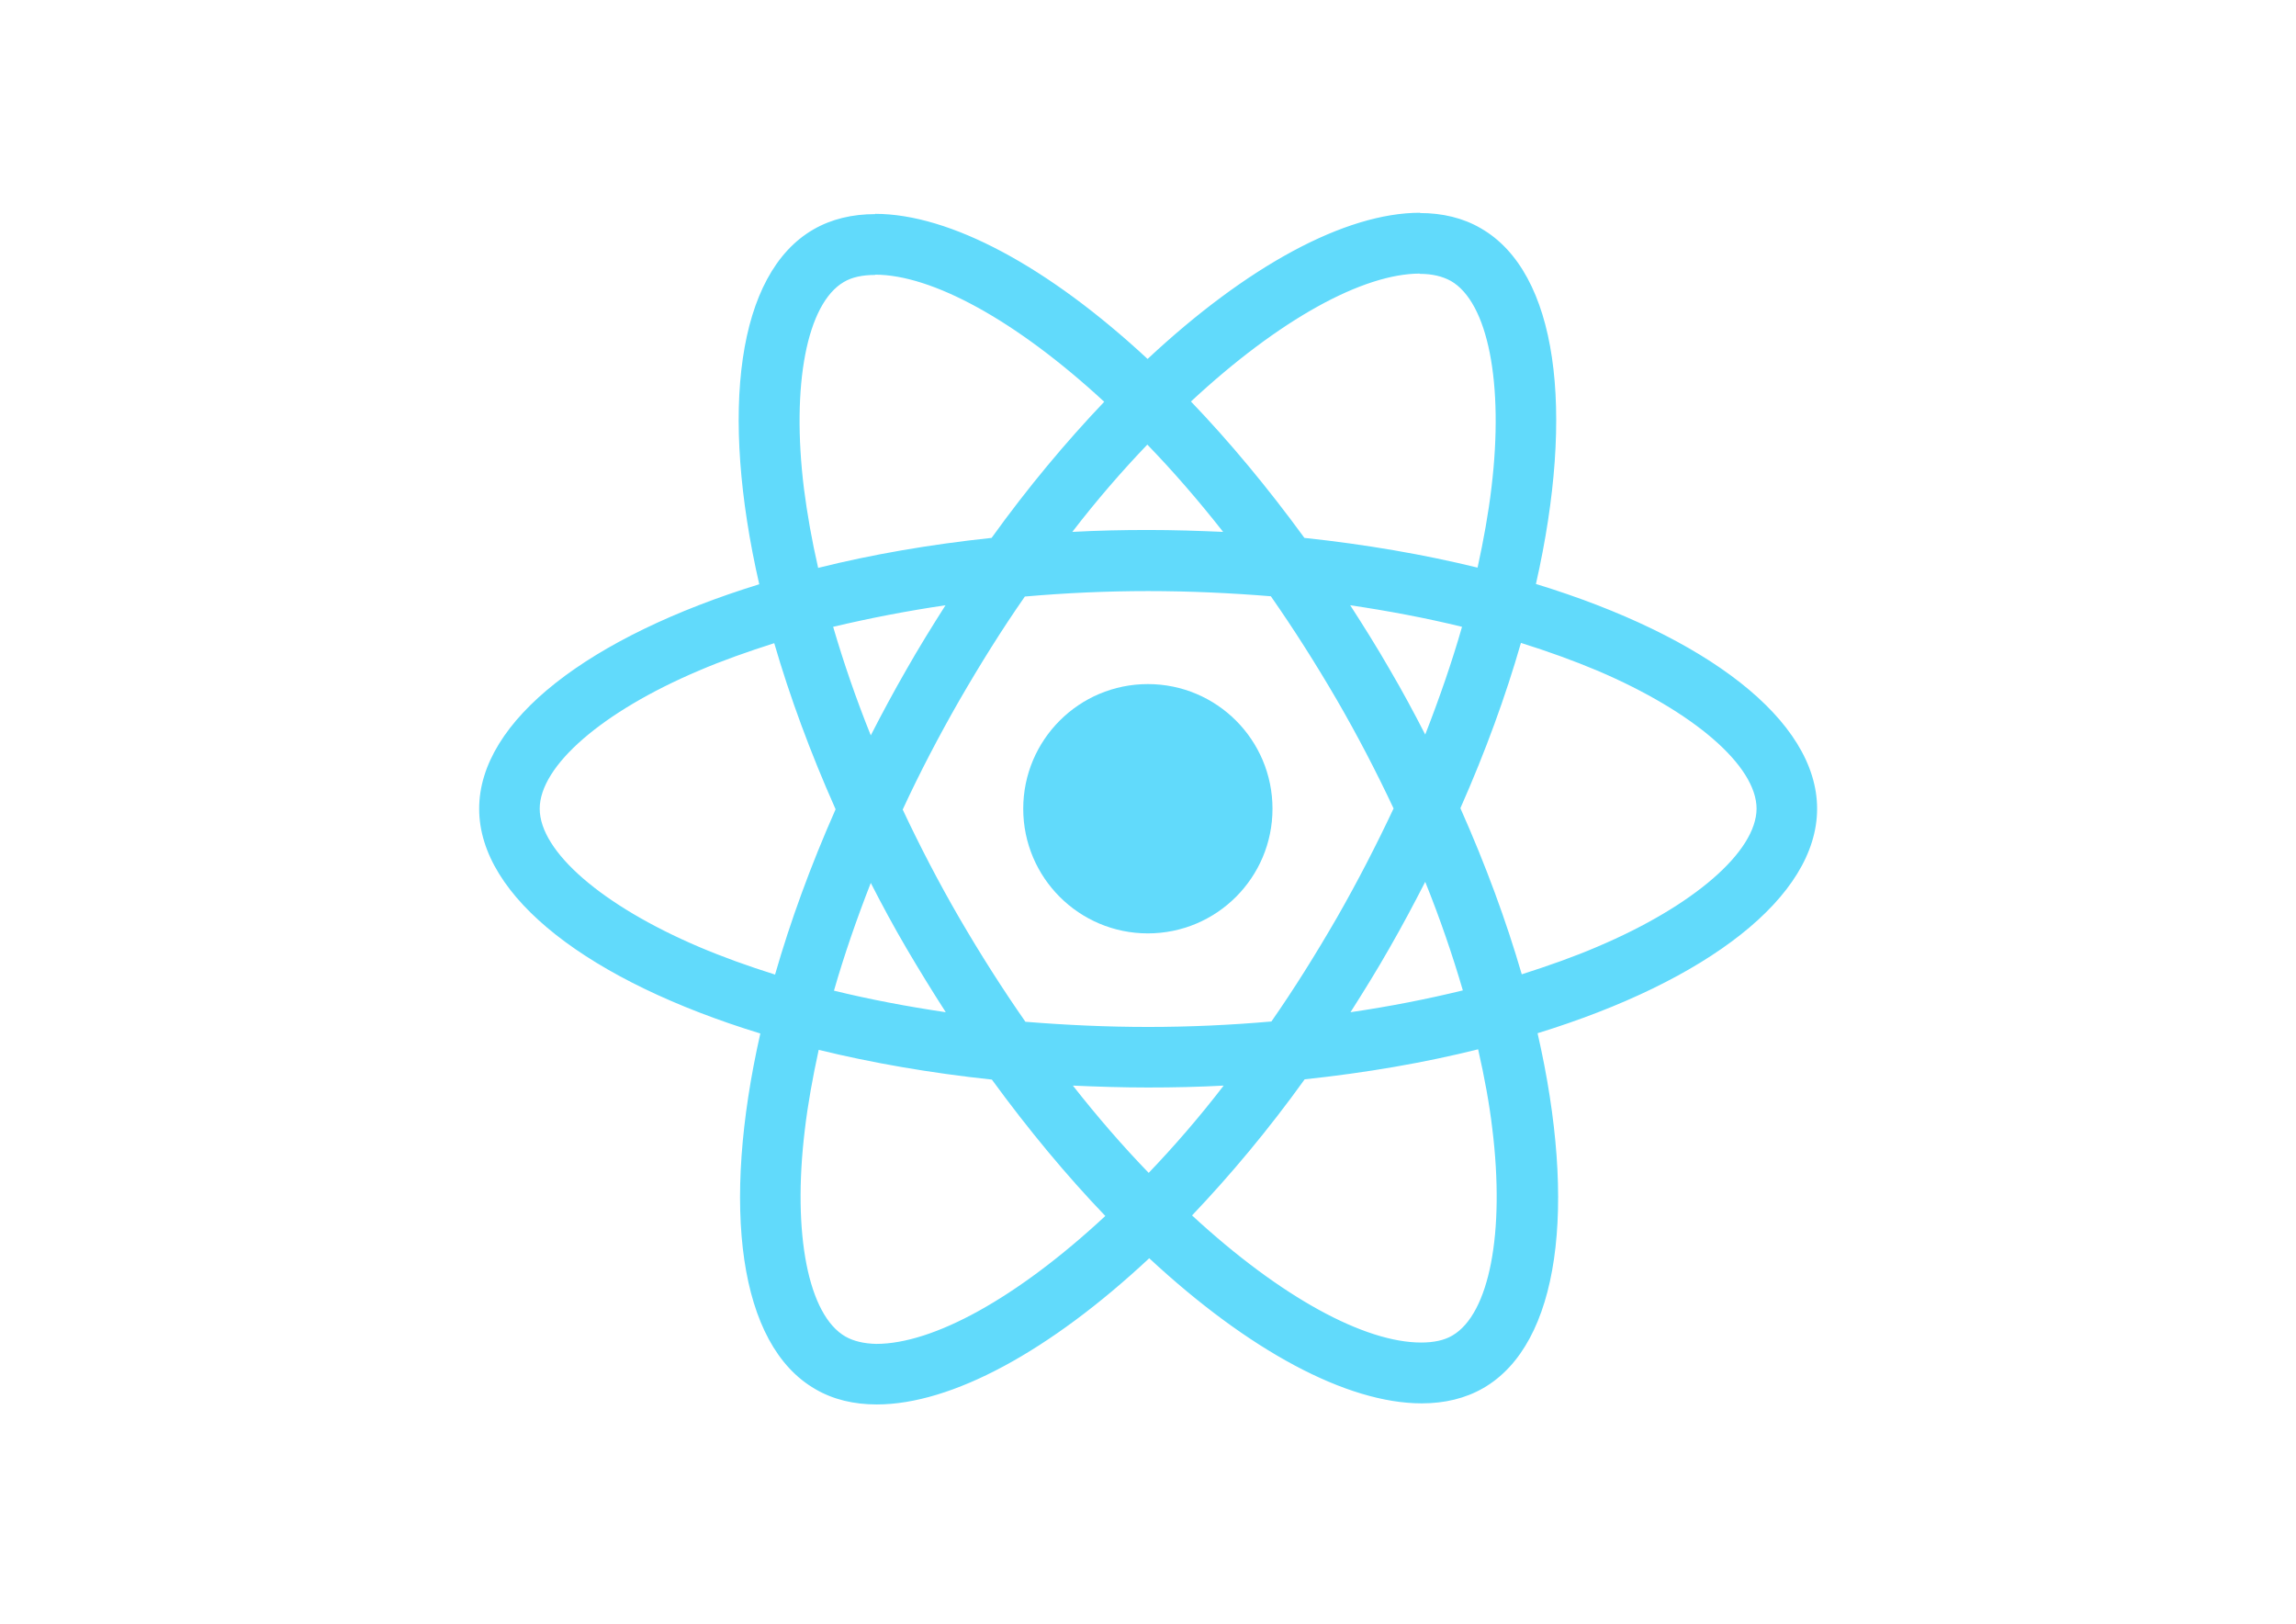
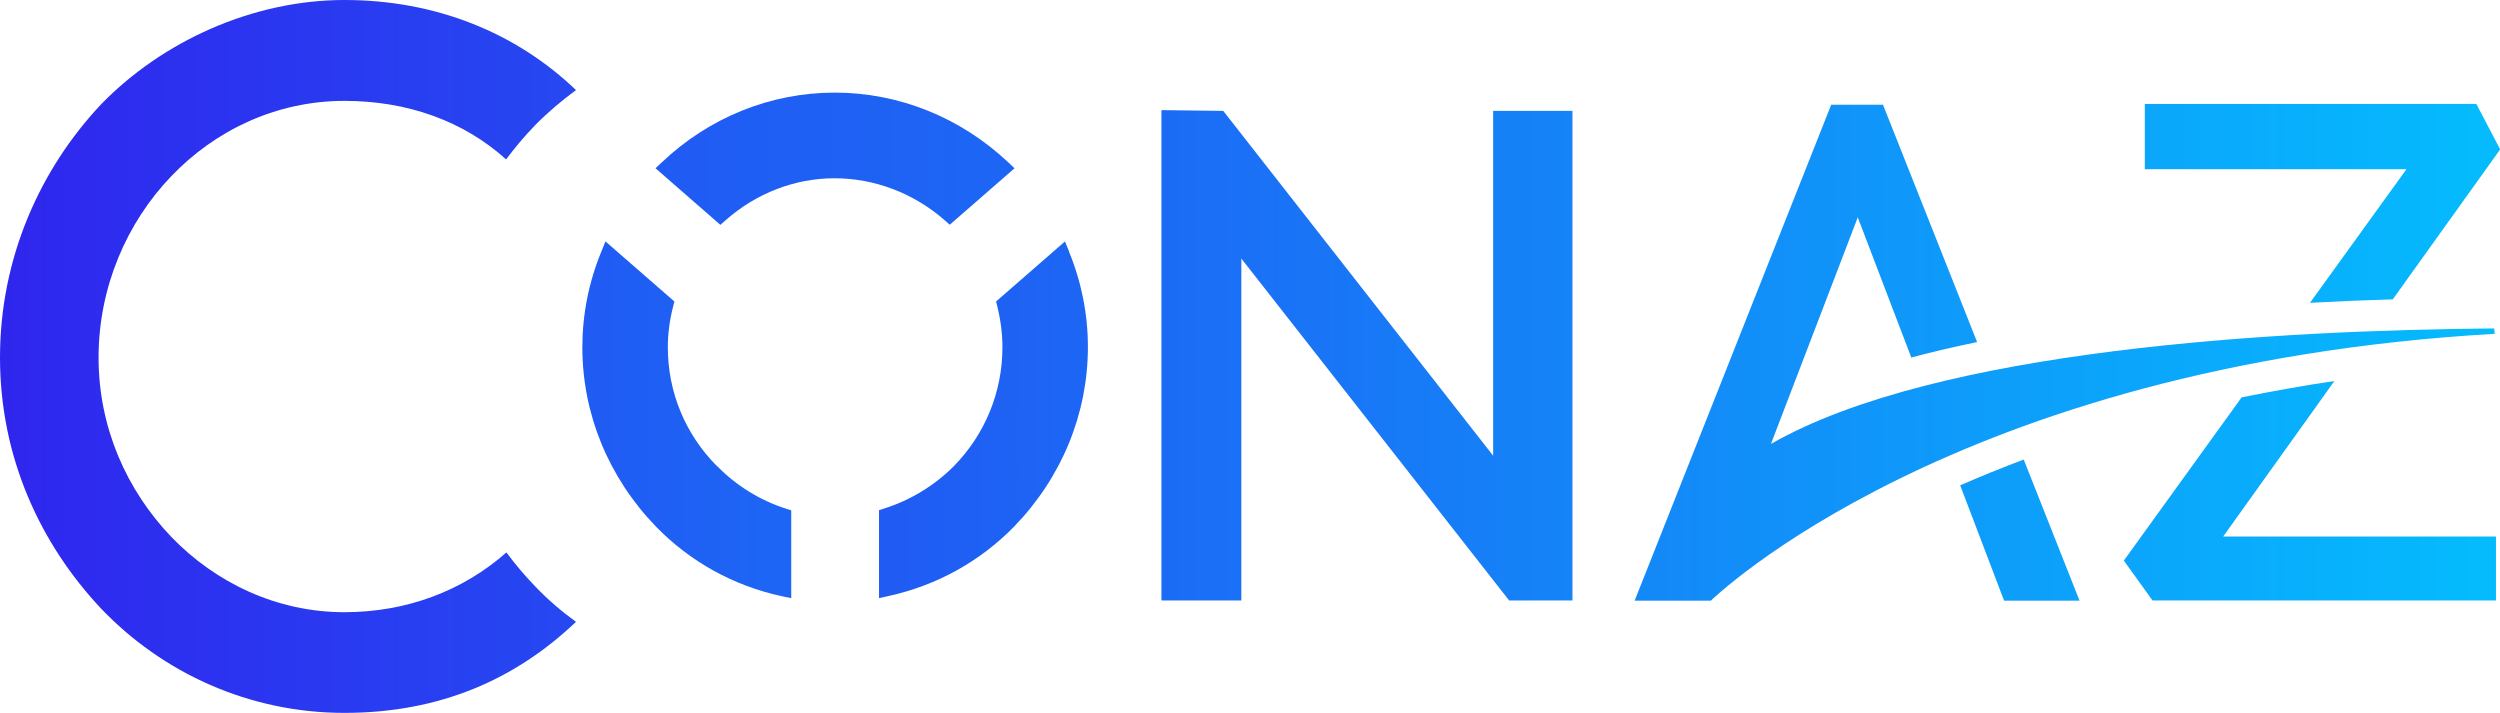
- <svg xmlns="http://www.w3.org/2000/svg" viewBox="0 0 841.9 595.3">
-   <g fill="#61DAFB">
-     <path d="M666.3 296.5c0-32.5-40.7-63.3-103.1-82.4 14.4-63.6 8-114.2-20.2-130.4-6.5-3.8-14.1-5.6-22.4-5.6v22.3c4.6 0 8.3.9 11.4 2.6 13.6 7.8 19.5 37.5 14.9 75.7-1.1 9.4-2.9 19.3-5.1 29.4-19.6-4.8-41-8.5-63.5-10.9-13.5-18.5-27.5-35.3-41.6-50 32.6-30.3 63.2-46.9 84-46.9V78c-27.5 0-63.5 19.6-99.9 53.6-36.4-33.8-72.4-53.2-99.9-53.2v22.3c20.7 0 51.4 16.5 84 46.6-14 14.7-28 31.4-41.3 49.9-22.6 2.4-44 6.1-63.6 11-2.3-10-4-19.7-5.2-29-4.7-38.2 1.1-67.9 14.6-75.8 3-1.8 6.9-2.6 11.5-2.6V78.5c-8.4 0-16 1.8-22.6 5.6-28.1 16.2-34.4 66.7-19.9 130.1-62.2 19.2-102.7 49.9-102.7 82.3 0 32.5 40.7 63.3 103.1 82.4-14.4 63.6-8 114.2 20.2 130.4 6.5 3.8 14.1 5.6 22.5 5.6 27.5 0 63.5-19.6 99.9-53.6 36.4 33.8 72.4 53.2 99.9 53.2 8.4 0 16-1.8 22.6-5.6 28.1-16.2 34.4-66.7 19.9-130.1 62-19.1 102.5-49.9 102.5-82.3zm-130.2-66.7c-3.7 12.9-8.3 26.2-13.5 39.5-4.1-8-8.4-16-13.1-24-4.6-8-9.5-15.8-14.4-23.4 14.2 2.1 27.9 4.7 41 7.9zm-45.8 106.5c-7.8 13.5-15.8 26.3-24.1 38.2-14.9 1.3-30 2-45.2 2-15.1 0-30.2-.7-45-1.9-8.3-11.9-16.4-24.6-24.2-38-7.6-13.1-14.5-26.4-20.8-39.8 6.2-13.4 13.2-26.8 20.7-39.9 7.8-13.5 15.8-26.3 24.1-38.2 14.9-1.3 30-2 45.2-2 15.1 0 30.2.7 45 1.9 8.3 11.9 16.4 24.6 24.2 38 7.6 13.1 14.5 26.4 20.8 39.8-6.3 13.4-13.2 26.8-20.7 39.9zm32.3-13c5.4 13.4 10 26.8 13.8 39.8-13.1 3.2-26.9 5.9-41.2 8 4.9-7.7 9.8-15.6 14.4-23.7 4.6-8 8.9-16.1 13-24.1zM421.2 430c-9.3-9.6-18.6-20.3-27.8-32 9 .4 18.2.7 27.5.7 9.4 0 18.7-.2 27.8-.7-9 11.7-18.3 22.4-27.5 32zm-74.4-58.9c-14.2-2.1-27.9-4.7-41-7.9 3.7-12.9 8.3-26.2 13.5-39.5 4.1 8 8.4 16 13.1 24 4.7 8 9.5 15.8 14.4 23.4zM420.7 163c9.3 9.6 18.6 20.3 27.8 32-9-.4-18.2-.7-27.5-.7-9.4 0-18.7.2-27.8.7 9-11.7 18.3-22.4 27.5-32zm-74 58.9c-4.9 7.7-9.8 15.6-14.4 23.7-4.6 8-8.9 16-13 24-5.4-13.4-10-26.8-13.8-39.8 13.1-3.1 26.9-5.8 41.2-7.9zm-90.5 125.2c-35.4-15.1-58.3-34.9-58.3-50.6 0-15.7 22.9-35.6 58.3-50.6 8.6-3.7 18-7 27.7-10.1 5.7 19.6 13.2 40 22.5 60.9-9.2 20.8-16.6 41.1-22.2 60.6-9.9-3.1-19.3-6.5-28-10.2zM310 490c-13.6-7.8-19.5-37.5-14.9-75.7 1.1-9.4 2.9-19.3 5.1-29.4 19.6 4.8 41 8.5 63.5 10.9 13.5 18.5 27.5 35.3 41.6 50-32.6 30.3-63.2 46.9-84 46.9-4.5-.1-8.3-1-11.3-2.7zm237.2-76.2c4.7 38.2-1.1 67.9-14.6 75.8-3 1.8-6.9 2.6-11.5 2.6-20.7 0-51.4-16.5-84-46.6 14-14.7 28-31.4 41.3-49.9 22.6-2.4 44-6.1 63.6-11 2.3 10.1 4.1 19.8 5.2 29.1zm38.5-66.7c-8.6 3.7-18 7-27.7 10.1-5.7-19.6-13.2-40-22.5-60.9 9.2-20.8 16.6-41.1 22.2-60.6 9.9 3.1 19.3 6.5 28.1 10.2 35.4 15.1 58.3 34.9 58.3 50.6-.1 15.7-23 35.6-58.4 50.6zM320.8 78.4z" />
-     <circle cx="420.9" cy="296.5" r="45.7" />
-     <path d="M520.5 78.1z" />
+ <svg xmlns="http://www.w3.org/2000/svg" xmlns:xlink="http://www.w3.org/1999/xlink" id="_이어_2" viewBox="0 0 129.86 37.03">
+   <defs>
+     <style>.cls-1{fill:url(#_제_그라디언트_638-4);}.cls-2{fill:url(#_제_그라디언트_638-8);}.cls-3{fill:url(#_제_그라디언트_638-3);}.cls-4{fill:url(#_제_그라디언트_638);}.cls-5{fill:url(#_제_그라디언트_638-7);}.cls-6{fill:url(#_제_그라디언트_638-9);}.cls-7{fill:url(#_제_그라디언트_638-2);}.cls-8{fill:url(#_제_그라디언트_638-5);}.cls-9{fill:url(#_제_그라디언트_638-6);}</style>
+     <linearGradient id="_제_그라디언트_638" x1="144.3" y1="18.51" x2="-2.39" y2="18.51" gradientTransform="matrix(1, 0, 0, 1, 0, 0)" gradientUnits="userSpaceOnUse">
+       <stop offset="0" stop-color="#0cf" />
+       <stop offset="1" stop-color="#3023ee" />
+     </linearGradient>
+     <linearGradient id="_제_그라디언트_638-2" x1="136.31" y1="21.81" x2="-22.09" y2="21.81" xlink:href="#_제_그라디언트_638" />
+     <linearGradient id="_제_그라디언트_638-3" x1="216.35" y1="8.24" x2="-55.88" y2="8.24" xlink:href="#_제_그라디언트_638" />
+     <linearGradient id="_제_그라디언트_638-4" x1="144.3" y1="10.57" x2="-2.39" y2="10.57" xlink:href="#_제_그라디언트_638" />
+     <linearGradient id="_제_그라디언트_638-5" x1="144.3" y1="27.53" x2="-2.39" y2="27.53" xlink:href="#_제_그라디언트_638" />
+     <linearGradient id="_제_그라디언트_638-6" x1="151.73" y1="21.81" x2="-6.66" y2="21.81" xlink:href="#_제_그라디언트_638" />
+     <linearGradient id="_제_그라디언트_638-7" x1="144.12" y1="18.46" x2="-2.57" y2="18.46" xlink:href="#_제_그라디언트_638" />
+     <linearGradient id="_제_그라디언트_638-8" x1="144.3" y1="25.49" x2="-2.39" y2="25.49" xlink:href="#_제_그라디언트_638" />
+     <linearGradient id="_제_그라디언트_638-9" x1="144.3" y1="18.31" x2="-2.39" y2="18.31" xlink:href="#_제_그라디언트_638" />
+   </defs>
+   <g id="_이어_1-2">
+     <g>
+       <path class="cls-4" d="M26.3,28.7c-2.27,2-5.19,3.1-8.41,3.1-3.5,0-6.69-1.52-9-3.92-2.3-2.41-3.77-5.65-3.77-9.31s1.47-7.01,3.77-9.41c2.3-2.41,5.49-3.92,9-3.92,3.25,0,6.17,1.03,8.4,3.04,.46-.62,.96-1.21,1.51-1.78,.66-.67,1.37-1.27,2.12-1.82C26.81,1.7,22.64,0,17.89,0S8.42,2.14,5.23,5.44C2.09,8.79,0,13.39,0,18.57s2.09,9.67,5.23,13.02c3.19,3.35,7.69,5.44,12.66,5.44s8.9-1.75,12.03-4.73c-.76-.55-1.47-1.16-2.12-1.84-.54-.56-1.04-1.15-1.49-1.76Z" />
+       <path class="cls-7" d="M37.25,24.22c-1.65-1.65-2.56-3.85-2.56-6.18,0-.69,.09-1.41,.28-2.14l.06-.24-3.58-3.12-.21,.52c-.66,1.6-.99,3.28-.99,4.98,0,3.46,1.36,6.77,3.83,9.32,1.77,1.82,4.03,3.07,6.53,3.61l.49,.1v-4.56l-.28-.09c-1.34-.43-2.57-1.19-3.56-2.2Z" />
+       <path class="cls-3" d="M49.35,11.66l3.35-2.92-.32-.3c-2.48-2.34-5.69-3.63-9.02-3.63s-6.53,1.29-8.99,3.63l-.32,.3,3.37,2.94,.26-.23c1.59-1.41,3.6-2.19,5.67-2.19s4.11,.77,5.72,2.18l.26,.23Z" />
+       <path class="cls-1" d="M111.41,5.4v3.39h13.59l-5.01,6.94c1.45-.08,2.88-.14,4.3-.18l5.58-7.79-1.24-2.36h-17.22Z" />
+       <g>
+         <path class="cls-8" d="M101.82,25.21l2.28,5.99h3.92l-2.9-7.33c-1.17,.44-2.27,.89-3.3,1.34Z" />
+         <path class="cls-9" d="M55.53,13.06l-.21-.52-3.58,3.12,.06,.24c.18,.73,.27,1.44,.27,2.14,0,2.32-.9,4.52-2.53,6.18-1.01,1.01-2.25,1.76-3.6,2.19l-.28,.09v4.57l.49-.11c2.48-.54,4.74-1.78,6.53-3.61,2.47-2.55,3.83-5.86,3.83-9.32,0-1.7-.33-3.38-.99-4.98Z" />
+         <polygon class="cls-5" points="77.56 23.67 63.54 5.76 60.33 5.72 60.33 31.19 64.48 31.19 64.48 13.43 78.39 31.19 81.68 31.19 81.68 5.76 77.56 5.76 77.56 23.67" />
+         <path class="cls-2" d="M121.26,19.79c-1.68,.25-3.28,.54-4.82,.85l-6.12,8.48,1.49,2.07h17.84v-3.32h-14.17l5.78-8.08Z" />
+         <path class="cls-6" d="M129.57,17.06c-11.25,.09-28.98,1.07-37.58,6l4.51-11.77,2.78,7.28c1.1-.29,2.24-.56,3.42-.8l-4.89-12.33h-2.69l-10.21,25.76h3.96s12.49-12.24,40.72-13.86c-.02-.09-.02-.18-.03-.28Z" />
+       </g>
+     </g>
  </g>
</svg>
